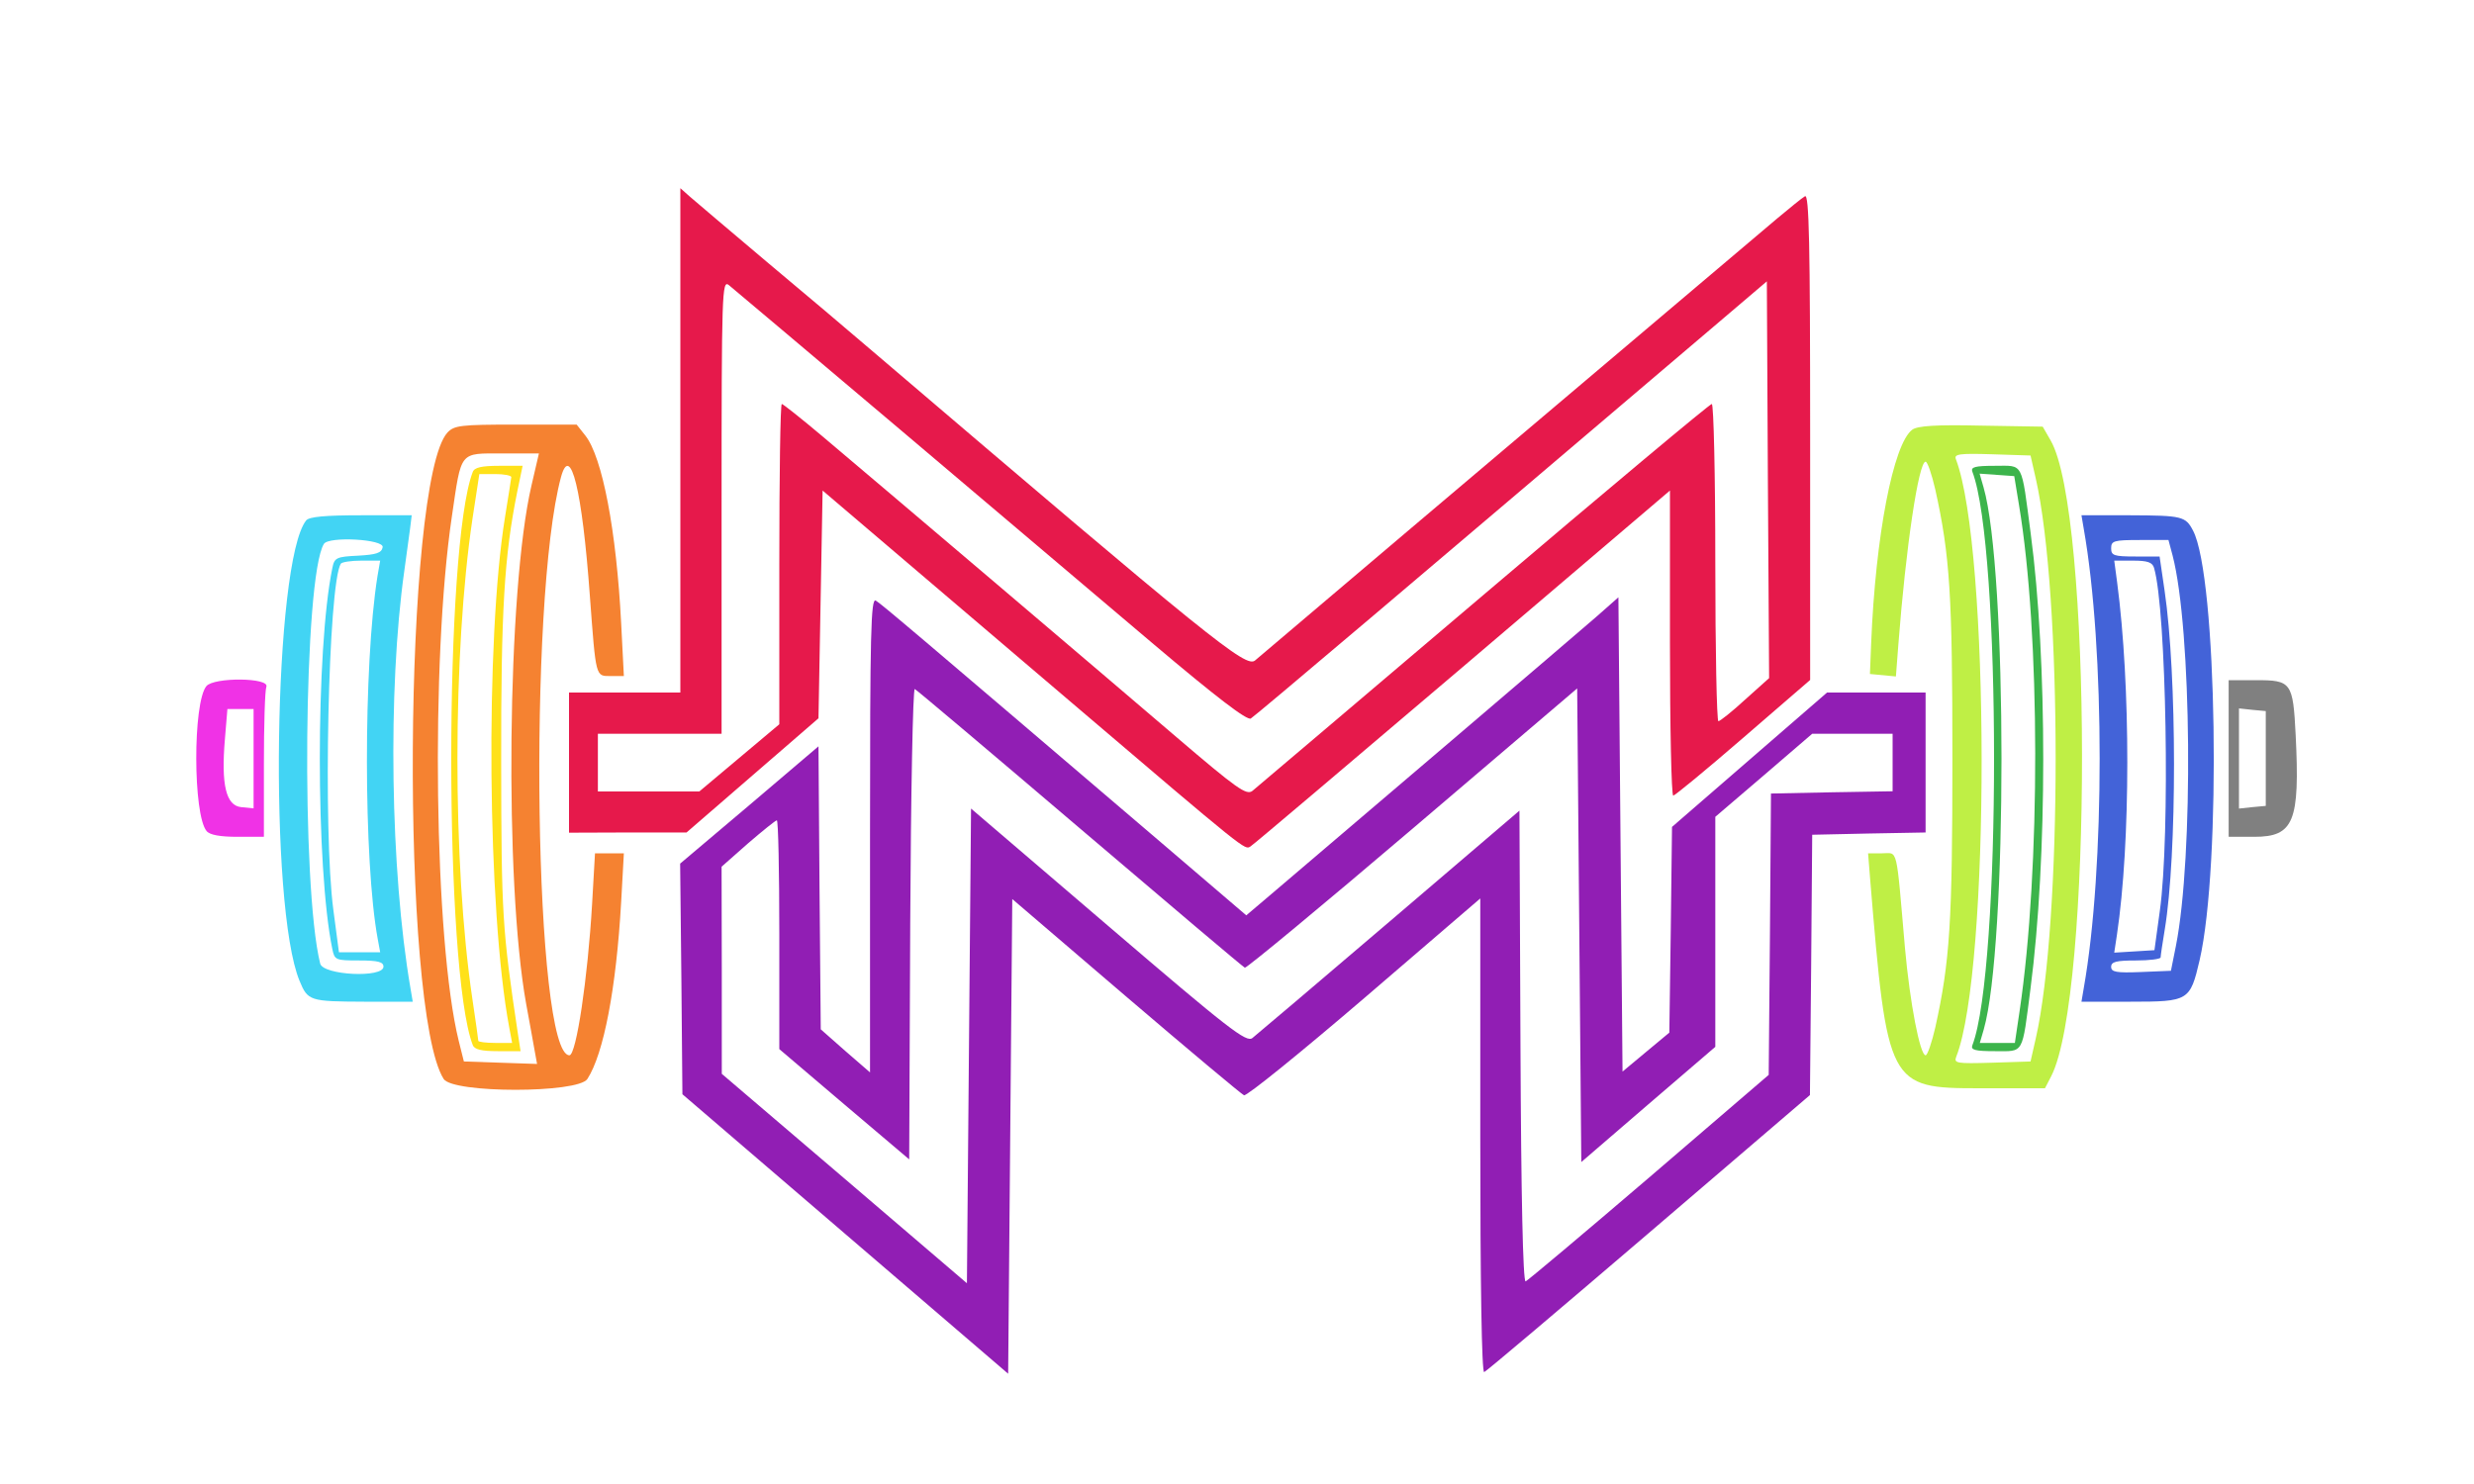
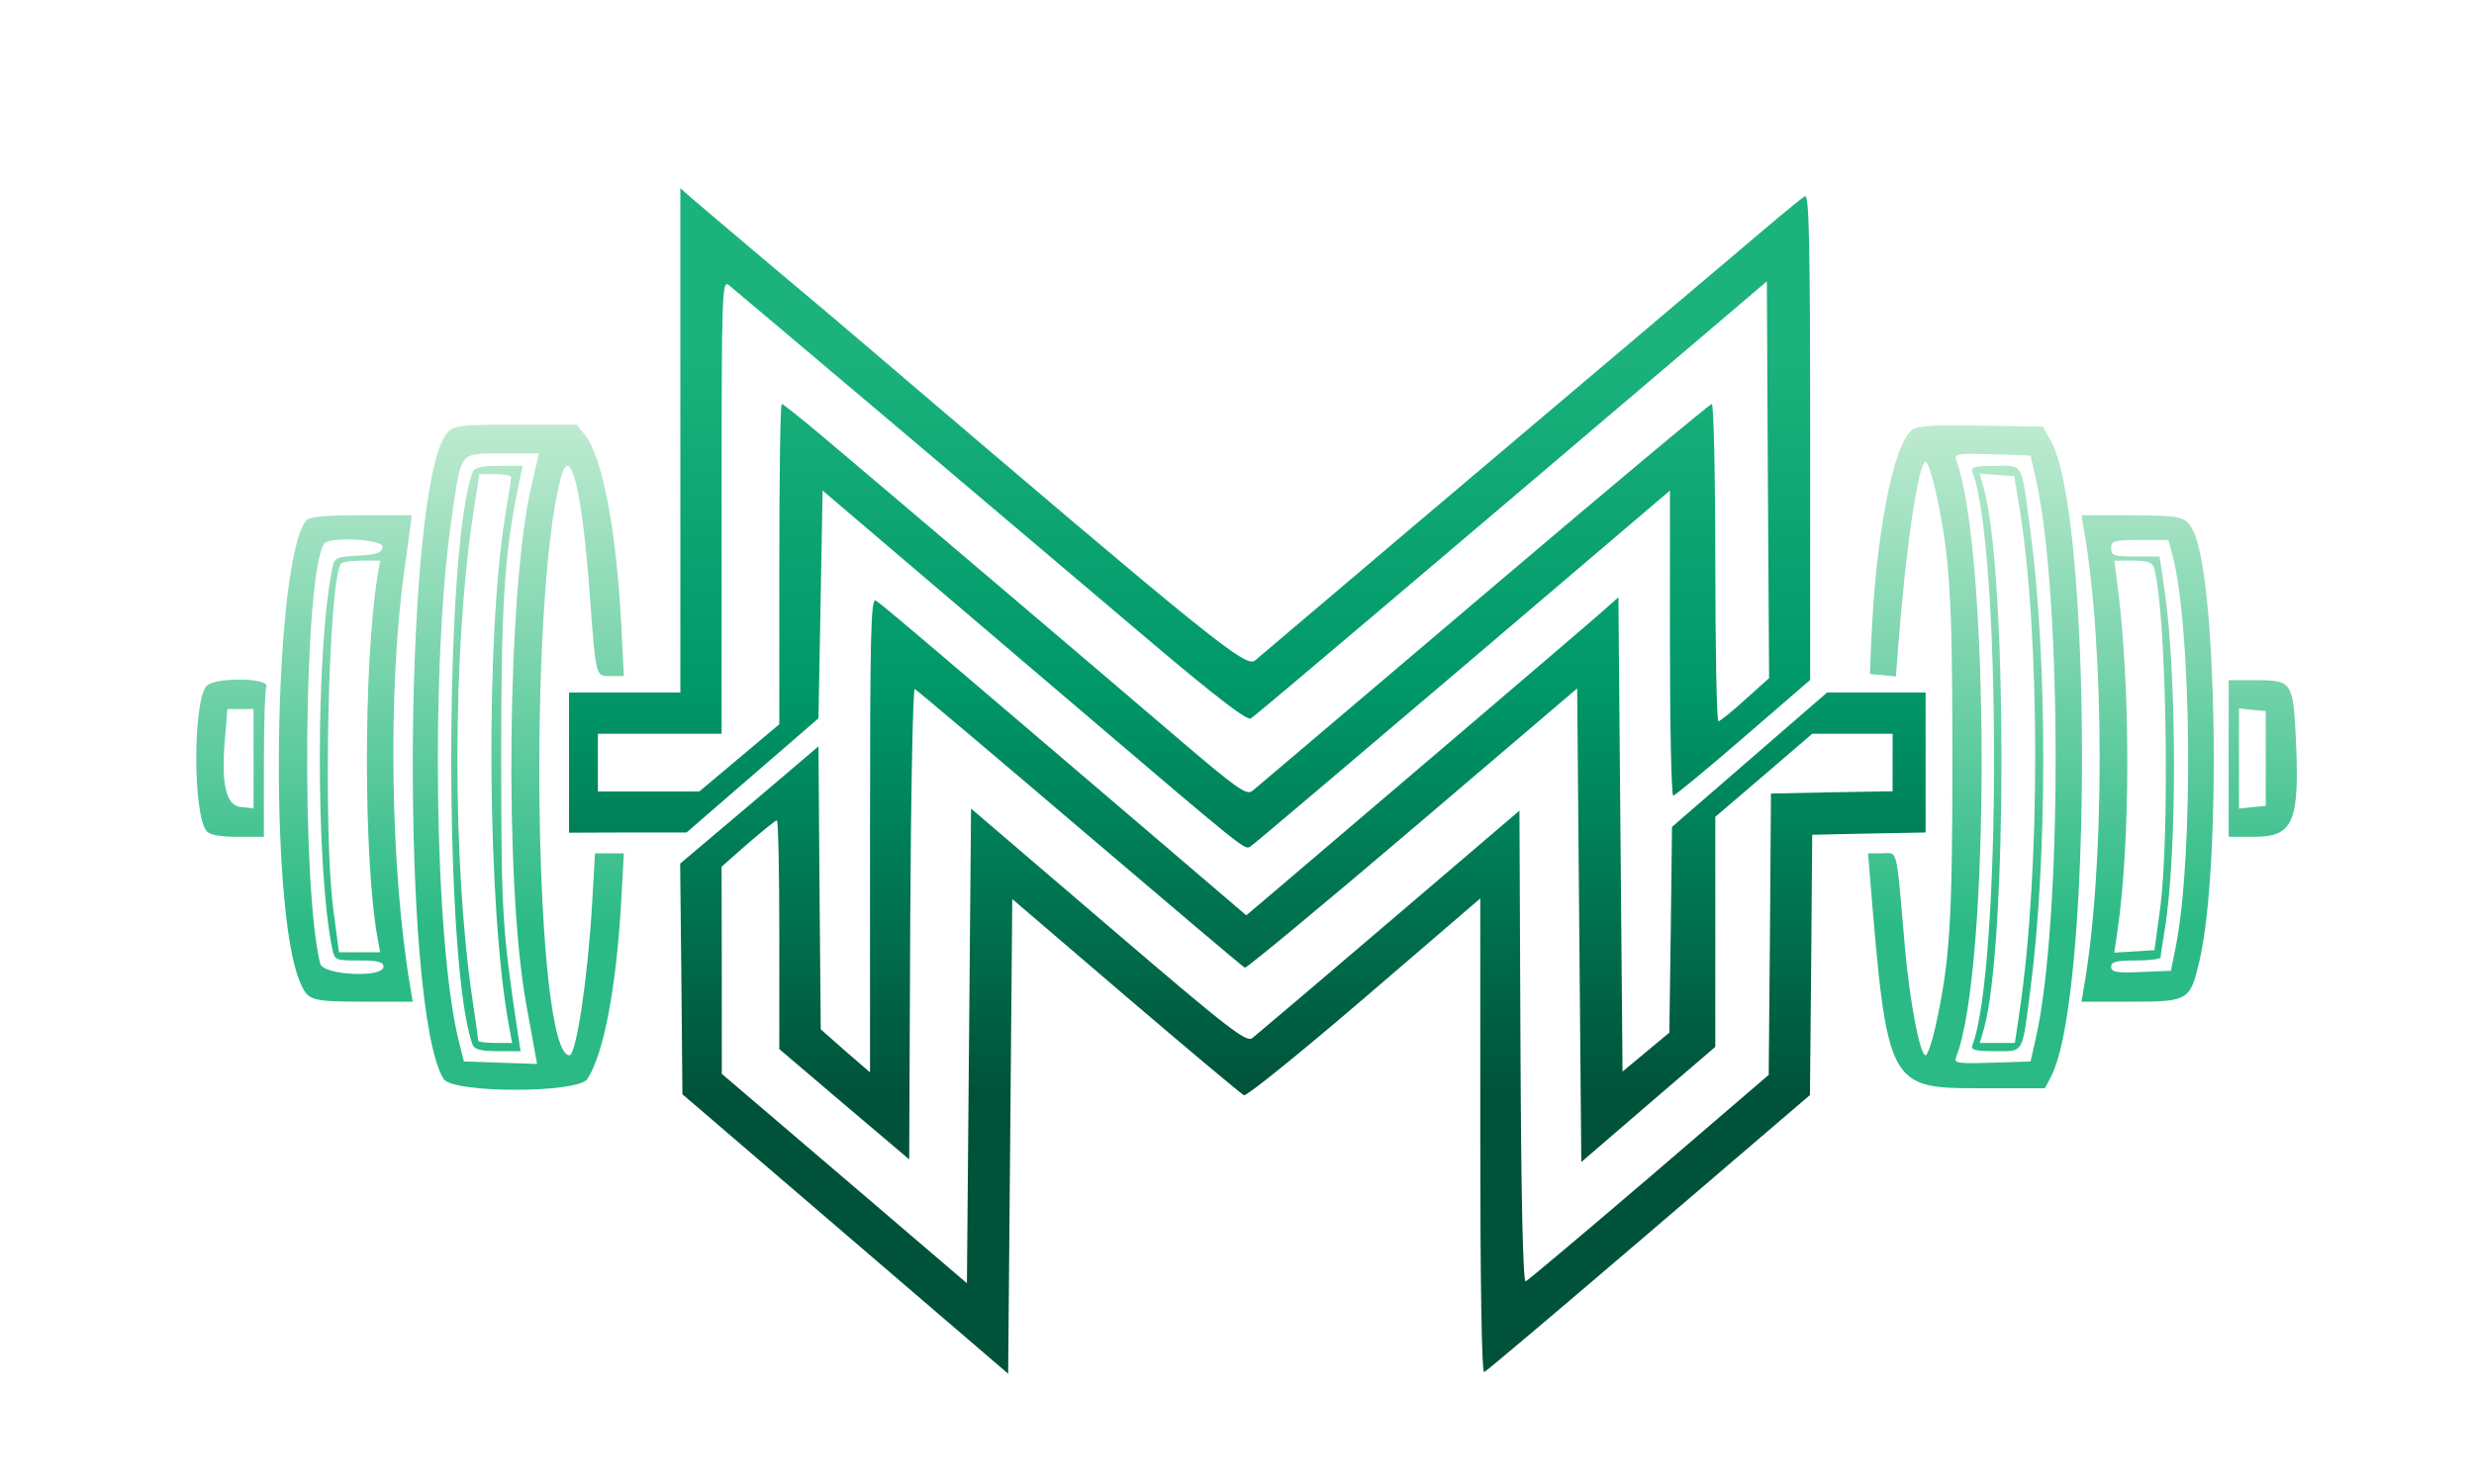
<svg xmlns="http://www.w3.org/2000/svg" viewBox="0 0 600 360" preserveAspectRatio="xMidYMid meet">
  <g transform="translate(0,360) scale(0.05,-0.05)" stroke="none">
-     <path fill="#e6194b" d="M3300 5063 l0 -1223 -270 0 -270 0 0 -340 0 -340 285 1 285 0 320 277 320 277 10 552 10 553 311 -265 c171 -146 575 -490 898 -765 854 -728 838 -714 866 -697 14 8 477 401 1030 871 l1005 856 0 -740 c0 -407 7 -740 16 -740 8 0 161 126 340 281 l324 280 0 1181 c0 939 -5 1177 -25 1166 -14 -8 -74 -57 -135 -108 -1387 -1173 -2499 -2115 -2532 -2144 -44 -39 -208 94 -1858 1502 -99 85 -328 279 -510 431 -181 153 -350 296 -375 318 l-45 40 0 -1224z m1060 58 c434 -368 990 -838 1235 -1046 304 -257 454 -372 472 -361 22 13 808 679 2241 1898 l262 223 5 -963 6 -962 -116 -104 c-63 -58 -122 -105 -130 -105 -8 -1 -15 346 -15 769 0 424 -8 770 -17 770 -10 0 -507 -416 -1106 -925 -599 -509 -1104 -937 -1122 -952 -29 -23 -74 9 -369 261 -349 299 -1400 1192 -1719 1461 -101 85 -189 155 -195 155 -7 0 -12 -350 -12 -777 l0 -777 -194 -163 -194 -163 -246 0 -246 0 0 140 0 140 300 0 300 0 0 1102 c0 1042 2 1101 35 1075 18 -15 390 -328 825 -696z" />
-     <path fill="#911eb4" d="M4220 3150 l0 -1153 -120 104 -119 105 -6 686 -5 687 -335 -285 -336 -284 6 -560 5 -559 790 -678 790 -678 10 1152 10 1151 550 -471 c303 -259 561 -475 574 -481 13 -5 276 208 585 473 l561 482 0 -1152 c0 -721 7 -1150 19 -1146 11 4 370 308 800 676 l780 668 6 632 5 631 275 6 275 5 0 340 0 339 -239 0 -239 0 -376 -326 -376 -326 -6 -499 -7 -499 -113 -94 -114 -95 -10 1151 -10 1150 -110 -97 c-94 -82 -1238 -1058 -1583 -1351 l-112 -95 -428 366 c-1170 999 -1343 1146 -1369 1161 -24 14 -28 -158 -28 -1136z m1019 30 c432 -368 791 -672 799 -675 8 -3 374 300 813 674 l799 681 10 -1149 10 -1149 325 280 325 279 0 558 0 558 235 201 235 202 195 0 195 0 0 -139 0 -140 -295 -5 -295 -6 -5 -683 -6 -682 -580 -498 c-319 -273 -589 -500 -599 -504 -13 -4 -22 419 -25 1139 l-5 1145 -631 -539 c-347 -296 -646 -550 -664 -564 -29 -24 -114 42 -699 543 l-666 570 -10 -1151 -10 -1152 -594 508 -595 508 0 503 -1 502 128 113 c71 61 134 112 140 112 7 0 12 -250 12 -555 l0 -555 315 -268 315 -267 5 1144 c3 629 13 1141 22 1138 9 -4 369 -308 802 -677z" />
-     <path fill="#f58231" d="M2170 5101 c-213 -236 -228 -2804 -18 -3136 45 -70 651 -70 697 0 79 122 140 438 164 860 l13 235 -70 0 -70 0 -14 -245 c-21 -361 -77 -735 -110 -735 -170 0 -202 2207 -41 2805 46 169 103 -64 140 -575 30 -402 27 -390 102 -390 l63 0 -13 255 c-23 449 -91 807 -174 912 l-42 53 -295 0 c-269 0 -299 -4 -332 -39z m408 -256 c-118 -506 -132 -1928 -26 -2515 16 -88 35 -190 41 -226 l12 -66 -177 6 -178 6 -25 100 c-119 483 -137 1846 -33 2546 47 319 34 304 245 304 l177 0 -36 -155z" />
-     <path fill="#ffe119" d="M2293 4910 c-139 -361 -139 -2419 0 -2780 8 -22 42 -30 122 -30 l110 0 -13 85 c-76 508 -80 573 -81 1315 -1 743 15 1003 78 1315 l26 125 -115 0 c-84 0 -119 -8 -127 -30z m187 -25 c-1 -8 -14 -94 -30 -191 -97 -595 -86 -1913 20 -2479 l14 -75 -82 0 c-45 0 -82 5 -82 10 0 6 -13 98 -29 205 -97 655 -96 1679 1 2330 l33 215 77 0 c43 0 78 -7 78 -15z" />
-     <path fill="#bfef45" d="M9275 5115 c-92 -69 -178 -516 -199 -1035 l-6 -150 63 -6 63 -6 12 156 c36 469 98 886 132 886 9 0 30 -61 47 -135 71 -321 83 -509 83 -1305 0 -796 -12 -984 -83 -1305 -17 -74 -38 -135 -47 -135 -27 0 -76 253 -100 520 -44 505 -33 460 -111 460 l-68 0 10 -125 c83 -1003 89 -1015 530 -1015 l318 0 30 58 c201 389 199 2741 -3 3086 l-38 66 -300 5 c-218 5 -308 -1 -333 -20z m599 -235 c129 -565 129 -2155 0 -2720 l-25 -110 -187 -6 c-173 -5 -186 -3 -173 30 165 420 163 2465 -2 2898 -10 25 16 29 175 24 l187 -6 25 -110z" />
-     <path fill="#3cb44b" d="M9567 4911 c140 -365 140 -2417 0 -2782 -9 -23 12 -29 110 -29 142 0 130 -21 172 305 82 629 82 1595 1 2205 -47 356 -33 330 -174 330 -97 0 -118 -6 -109 -29z m226 -161 c104 -622 105 -1769 3 -2455 l-23 -155 -85 0 -85 0 19 65 c115 401 115 2230 -1 2631 l-19 66 84 -6 84 -6 23 -140z" />
-     <path fill="#42d4f4" d="M1485 4675 c-158 -199 -182 -1873 -32 -2234 40 -97 49 -100 313 -101 l236 0 -11 65 c-98 571 -111 1451 -30 2025 11 77 23 169 28 205 l8 65 -246 0 c-173 0 -252 -7 -266 -25z m371 -130 c-5 -28 -31 -36 -120 -41 -105 -5 -114 -10 -124 -60 -81 -393 -81 -1456 0 -1849 11 -53 16 -55 130 -55 92 0 118 -7 118 -30 0 -56 -293 -42 -307 15 -93 373 -80 1878 18 2036 23 38 293 23 285 -16z m-25 -140 c-69 -432 -68 -1384 1 -1760 l12 -65 -100 0 -100 0 -27 205 c-51 382 -25 1581 36 1680 5 8 50 15 100 15 l91 0 -13 -75z" />
-     <path fill="#4363d8" d="M10107 4635 c103 -581 103 -1649 0 -2230 l-11 -65 239 0 c281 0 288 4 334 201 106 458 85 1864 -32 2085 -36 69 -53 73 -304 74 l-237 0 11 -65z m431 -130 c93 -358 102 -1460 16 -1895 l-24 -120 -145 -6 c-120 -5 -145 0 -145 25 0 25 25 31 120 31 66 0 120 7 120 15 0 8 9 69 20 135 60 362 60 1234 -1 1646 l-24 164 -117 0 c-105 0 -118 5 -118 40 0 36 13 40 139 40 l139 0 20 -75z m-90 -60 c60 -203 79 -1301 28 -1665 l-26 -190 -97 -6 -98 -6 13 86 c67 448 67 1211 1 1711 l-14 105 91 0 c70 0 94 -8 102 -35z" />
-     <path fill="#f032e6" d="M1001 3871 c-66 -80 -65 -624 1 -703 15 -19 66 -28 150 -28 l128 0 0 348 c0 192 5 363 12 380 17 45 -255 47 -291 3z m229 -352 l0 -241 -60 6 c-74 7 -98 109 -79 331 l12 145 64 0 63 0 0 -241z" />
-     <path fill="#808080" d="M10810 3520 l0 -380 124 0 c192 0 222 73 201 494 -13 256 -21 266 -192 266 l-133 0 0 -380z m180 0 l0 -230 -65 -6 -65 -7 0 243 0 243 65 -7 65 -6 0 -230z" />
+     <defs>
+       <linearGradient id="mGradient" gradientUnits="userSpaceOnUse" x1="0" y1="5500" x2="0" y2="1900">
+         <stop offset="0%" stop-color="#1bb27c" />
+         <stop offset="45%" stop-color="#009869" />
+         <stop offset="100%" stop-color="#00533a" />
+       </linearGradient>
+       <linearGradient id="dumbbellGradient" gradientUnits="userSpaceOnUse" x1="0" y1="5400" x2="0" y2="2700">
+         <stop offset="0%" stop-color="#cef0d8" />
+         <stop offset="100%" stop-color="#2bba85" />
+       </linearGradient>
+     </defs>
+     <path fill="url(#mGradient)" d="M3300 5063 l0 -1223 -270 0 -270 0 0 -340 0 -340 285 1 285 0 320 277 320 277 10 552 10 553 311 -265 c171 -146 575 -490 898 -765 854 -728 838 -714 866 -697 14 8 477 401 1030 871 l1005 856 0 -740 c0 -407 7 -740 16 -740 8 0 161 126 340 281 l324 280 0 1181 c0 939 -5 1177 -25 1166 -14 -8 -74 -57 -135 -108 -1387 -1173 -2499 -2115 -2532 -2144 -44 -39 -208 94 -1858 1502 -99 85 -328 279 -510 431 -181 153 -350 296 -375 318 l-45 40 0 -1224z m1060 58 c434 -368 990 -838 1235 -1046 304 -257 454 -372 472 -361 22 13 808 679 2241 1898 l262 223 5 -963 6 -962 -116 -104 c-63 -58 -122 -105 -130 -105 -8 -1 -15 346 -15 769 0 424 -8 770 -17 770 -10 0 -507 -416 -1106 -925 -599 -509 -1104 -937 -1122 -952 -29 -23 -74 9 -369 261 -349 299 -1400 1192 -1719 1461 -101 85 -189 155 -195 155 -7 0 -12 -350 -12 -777 l0 -777 -194 -163 -194 -163 -246 0 -246 0 0 140 0 140 300 0 300 0 0 1102 c0 1042 2 1101 35 1075 18 -15 390 -328 825 -696z" />
+     <path fill="url(#mGradient)" d="M4220 3150 l0 -1153 -120 104 -119 105 -6 686 -5 687 -335 -285 -336 -284 6 -560 5 -559 790 -678 790 -678 10 1152 10 1151 550 -471 c303 -259 561 -475 574 -481 13 -5 276 208 585 473 l561 482 0 -1152 c0 -721 7 -1150 19 -1146 11 4 370 308 800 676 l780 668 6 632 5 631 275 6 275 5 0 340 0 339 -239 0 -239 0 -376 -326 -376 -326 -6 -499 -7 -499 -113 -94 -114 -95 -10 1151 -10 1150 -110 -97 c-94 -82 -1238 -1058 -1583 -1351 l-112 -95 -428 366 c-1170 999 -1343 1146 -1369 1161 -24 14 -28 -158 -28 -1136z m1019 30 c432 -368 791 -672 799 -675 8 -3 374 300 813 674 l799 681 10 -1149 10 -1149 325 280 325 279 0 558 0 558 235 201 235 202 195 0 195 0 0 -139 0 -140 -295 -5 -295 -6 -5 -683 -6 -682 -580 -498 c-319 -273 -589 -500 -599 -504 -13 -4 -22 419 -25 1139 l-5 1145 -631 -539 c-347 -296 -646 -550 -664 -564 -29 -24 -114 42 -699 543 l-666 570 -10 -1151 -10 -1152 -594 508 -595 508 0 503 -1 502 128 113 c71 61 134 112 140 112 7 0 12 -250 12 -555 l0 -555 315 -268 315 -267 5 1144 c3 629 13 1141 22 1138 9 -4 369 -308 802 -677z" />
+     <path fill="url(#dumbbellGradient)" d="M2170 5101 c-213 -236 -228 -2804 -18 -3136 45 -70 651 -70 697 0 79 122 140 438 164 860 l13 235 -70 0 -70 0 -14 -245 c-21 -361 -77 -735 -110 -735 -170 0 -202 2207 -41 2805 46 169 103 -64 140 -575 30 -402 27 -390 102 -390 l63 0 -13 255 c-23 449 -91 807 -174 912 l-42 53 -295 0 c-269 0 -299 -4 -332 -39z m408 -256 c-118 -506 -132 -1928 -26 -2515 16 -88 35 -190 41 -226 l12 -66 -177 6 -178 6 -25 100 c-119 483 -137 1846 -33 2546 47 319 34 304 245 304 l177 0 -36 -155z" />
+     <path fill="url(#dumbbellGradient)" d="M2293 4910 c-139 -361 -139 -2419 0 -2780 8 -22 42 -30 122 -30 l110 0 -13 85 c-76 508 -80 573 -81 1315 -1 743 15 1003 78 1315 l26 125 -115 0 c-84 0 -119 -8 -127 -30z m187 -25 c-1 -8 -14 -94 -30 -191 -97 -595 -86 -1913 20 -2479 l14 -75 -82 0 c-45 0 -82 5 -82 10 0 6 -13 98 -29 205 -97 655 -96 1679 1 2330 l33 215 77 0 c43 0 78 -7 78 -15z" />
+     <path fill="url(#dumbbellGradient)" d="M9275 5115 c-92 -69 -178 -516 -199 -1035 l-6 -150 63 -6 63 -6 12 156 c36 469 98 886 132 886 9 0 30 -61 47 -135 71 -321 83 -509 83 -1305 0 -796 -12 -984 -83 -1305 -17 -74 -38 -135 -47 -135 -27 0 -76 253 -100 520 -44 505 -33 460 -111 460 l-68 0 10 -125 c83 -1003 89 -1015 530 -1015 l318 0 30 58 c201 389 199 2741 -3 3086 l-38 66 -300 5 c-218 5 -308 -1 -333 -20z m599 -235 c129 -565 129 -2155 0 -2720 l-25 -110 -187 -6 c-173 -5 -186 -3 -173 30 165 420 163 2465 -2 2898 -10 25 16 29 175 24 l187 -6 25 -110z" />
+     <path fill="url(#dumbbellGradient)" d="M9567 4911 c140 -365 140 -2417 0 -2782 -9 -23 12 -29 110 -29 142 0 130 -21 172 305 82 629 82 1595 1 2205 -47 356 -33 330 -174 330 -97 0 -118 -6 -109 -29z m226 -161 c104 -622 105 -1769 3 -2455 l-23 -155 -85 0 -85 0 19 65 c115 401 115 2230 -1 2631 l-19 66 84 -6 84 -6 23 -140z" />
+     <path fill="url(#dumbbellGradient)" d="M1485 4675 c-158 -199 -182 -1873 -32 -2234 40 -97 49 -100 313 -101 l236 0 -11 65 c-98 571 -111 1451 -30 2025 11 77 23 169 28 205 l8 65 -246 0 c-173 0 -252 -7 -266 -25z m371 -130 c-5 -28 -31 -36 -120 -41 -105 -5 -114 -10 -124 -60 -81 -393 -81 -1456 0 -1849 11 -53 16 -55 130 -55 92 0 118 -7 118 -30 0 -56 -293 -42 -307 15 -93 373 -80 1878 18 2036 23 38 293 23 285 -16z m-25 -140 c-69 -432 -68 -1384 1 -1760 l12 -65 -100 0 -100 0 -27 205 c-51 382 -25 1581 36 1680 5 8 50 15 100 15 l91 0 -13 -75z" />
+     <path fill="url(#dumbbellGradient)" d="M10107 4635 c103 -581 103 -1649 0 -2230 l-11 -65 239 0 c281 0 288 4 334 201 106 458 85 1864 -32 2085 -36 69 -53 73 -304 74 l-237 0 11 -65z m431 -130 c93 -358 102 -1460 16 -1895 l-24 -120 -145 -6 c-120 -5 -145 0 -145 25 0 25 25 31 120 31 66 0 120 7 120 15 0 8 9 69 20 135 60 362 60 1234 -1 1646 l-24 164 -117 0 c-105 0 -118 5 -118 40 0 36 13 40 139 40 l139 0 20 -75z m-90 -60 c60 -203 79 -1301 28 -1665 l-26 -190 -97 -6 -98 -6 13 86 c67 448 67 1211 1 1711 l-14 105 91 0 c70 0 94 -8 102 -35z" />
+     <path fill="url(#dumbbellGradient)" d="M1001 3871 c-66 -80 -65 -624 1 -703 15 -19 66 -28 150 -28 l128 0 0 348 c0 192 5 363 12 380 17 45 -255 47 -291 3z m229 -352 l0 -241 -60 6 c-74 7 -98 109 -79 331 l12 145 64 0 63 0 0 -241z" />
+     <path fill="url(#dumbbellGradient)" d="M10810 3520 l0 -380 124 0 c192 0 222 73 201 494 -13 256 -21 266 -192 266 l-133 0 0 -380z m180 0 l0 -230 -65 -6 -65 -7 0 243 0 243 65 -7 65 -6 0 -230z" />
  </g>
</svg>
